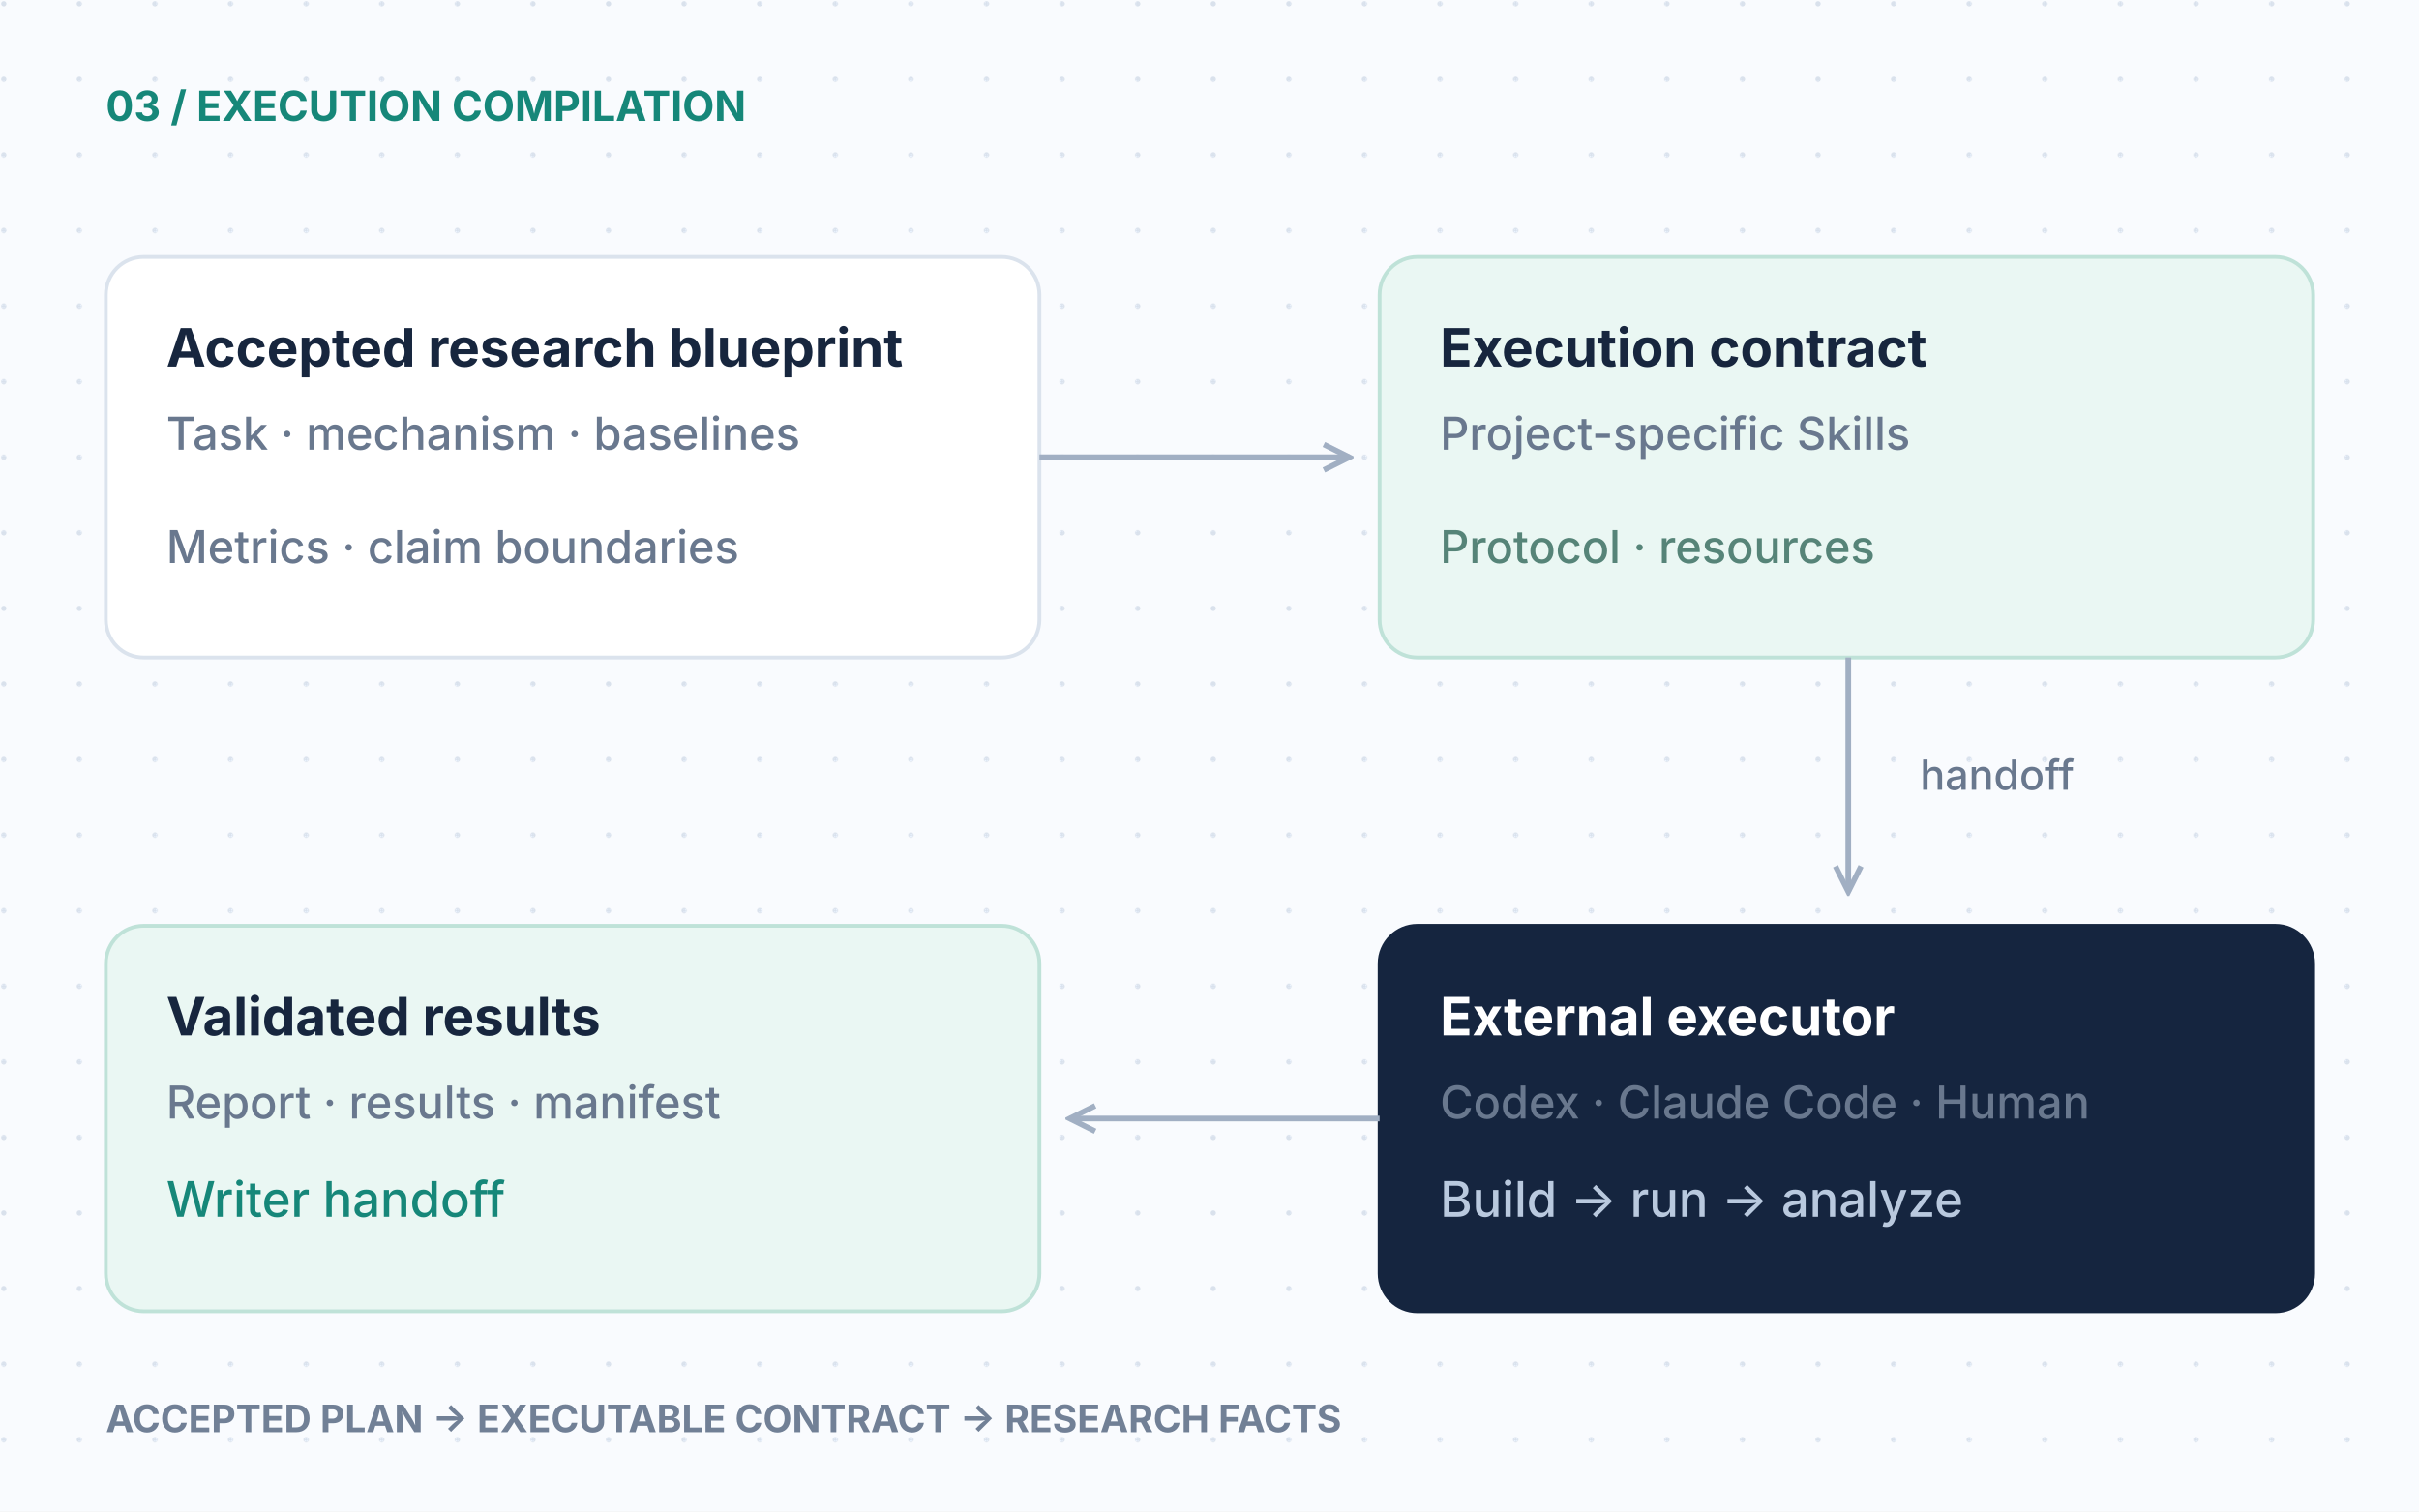
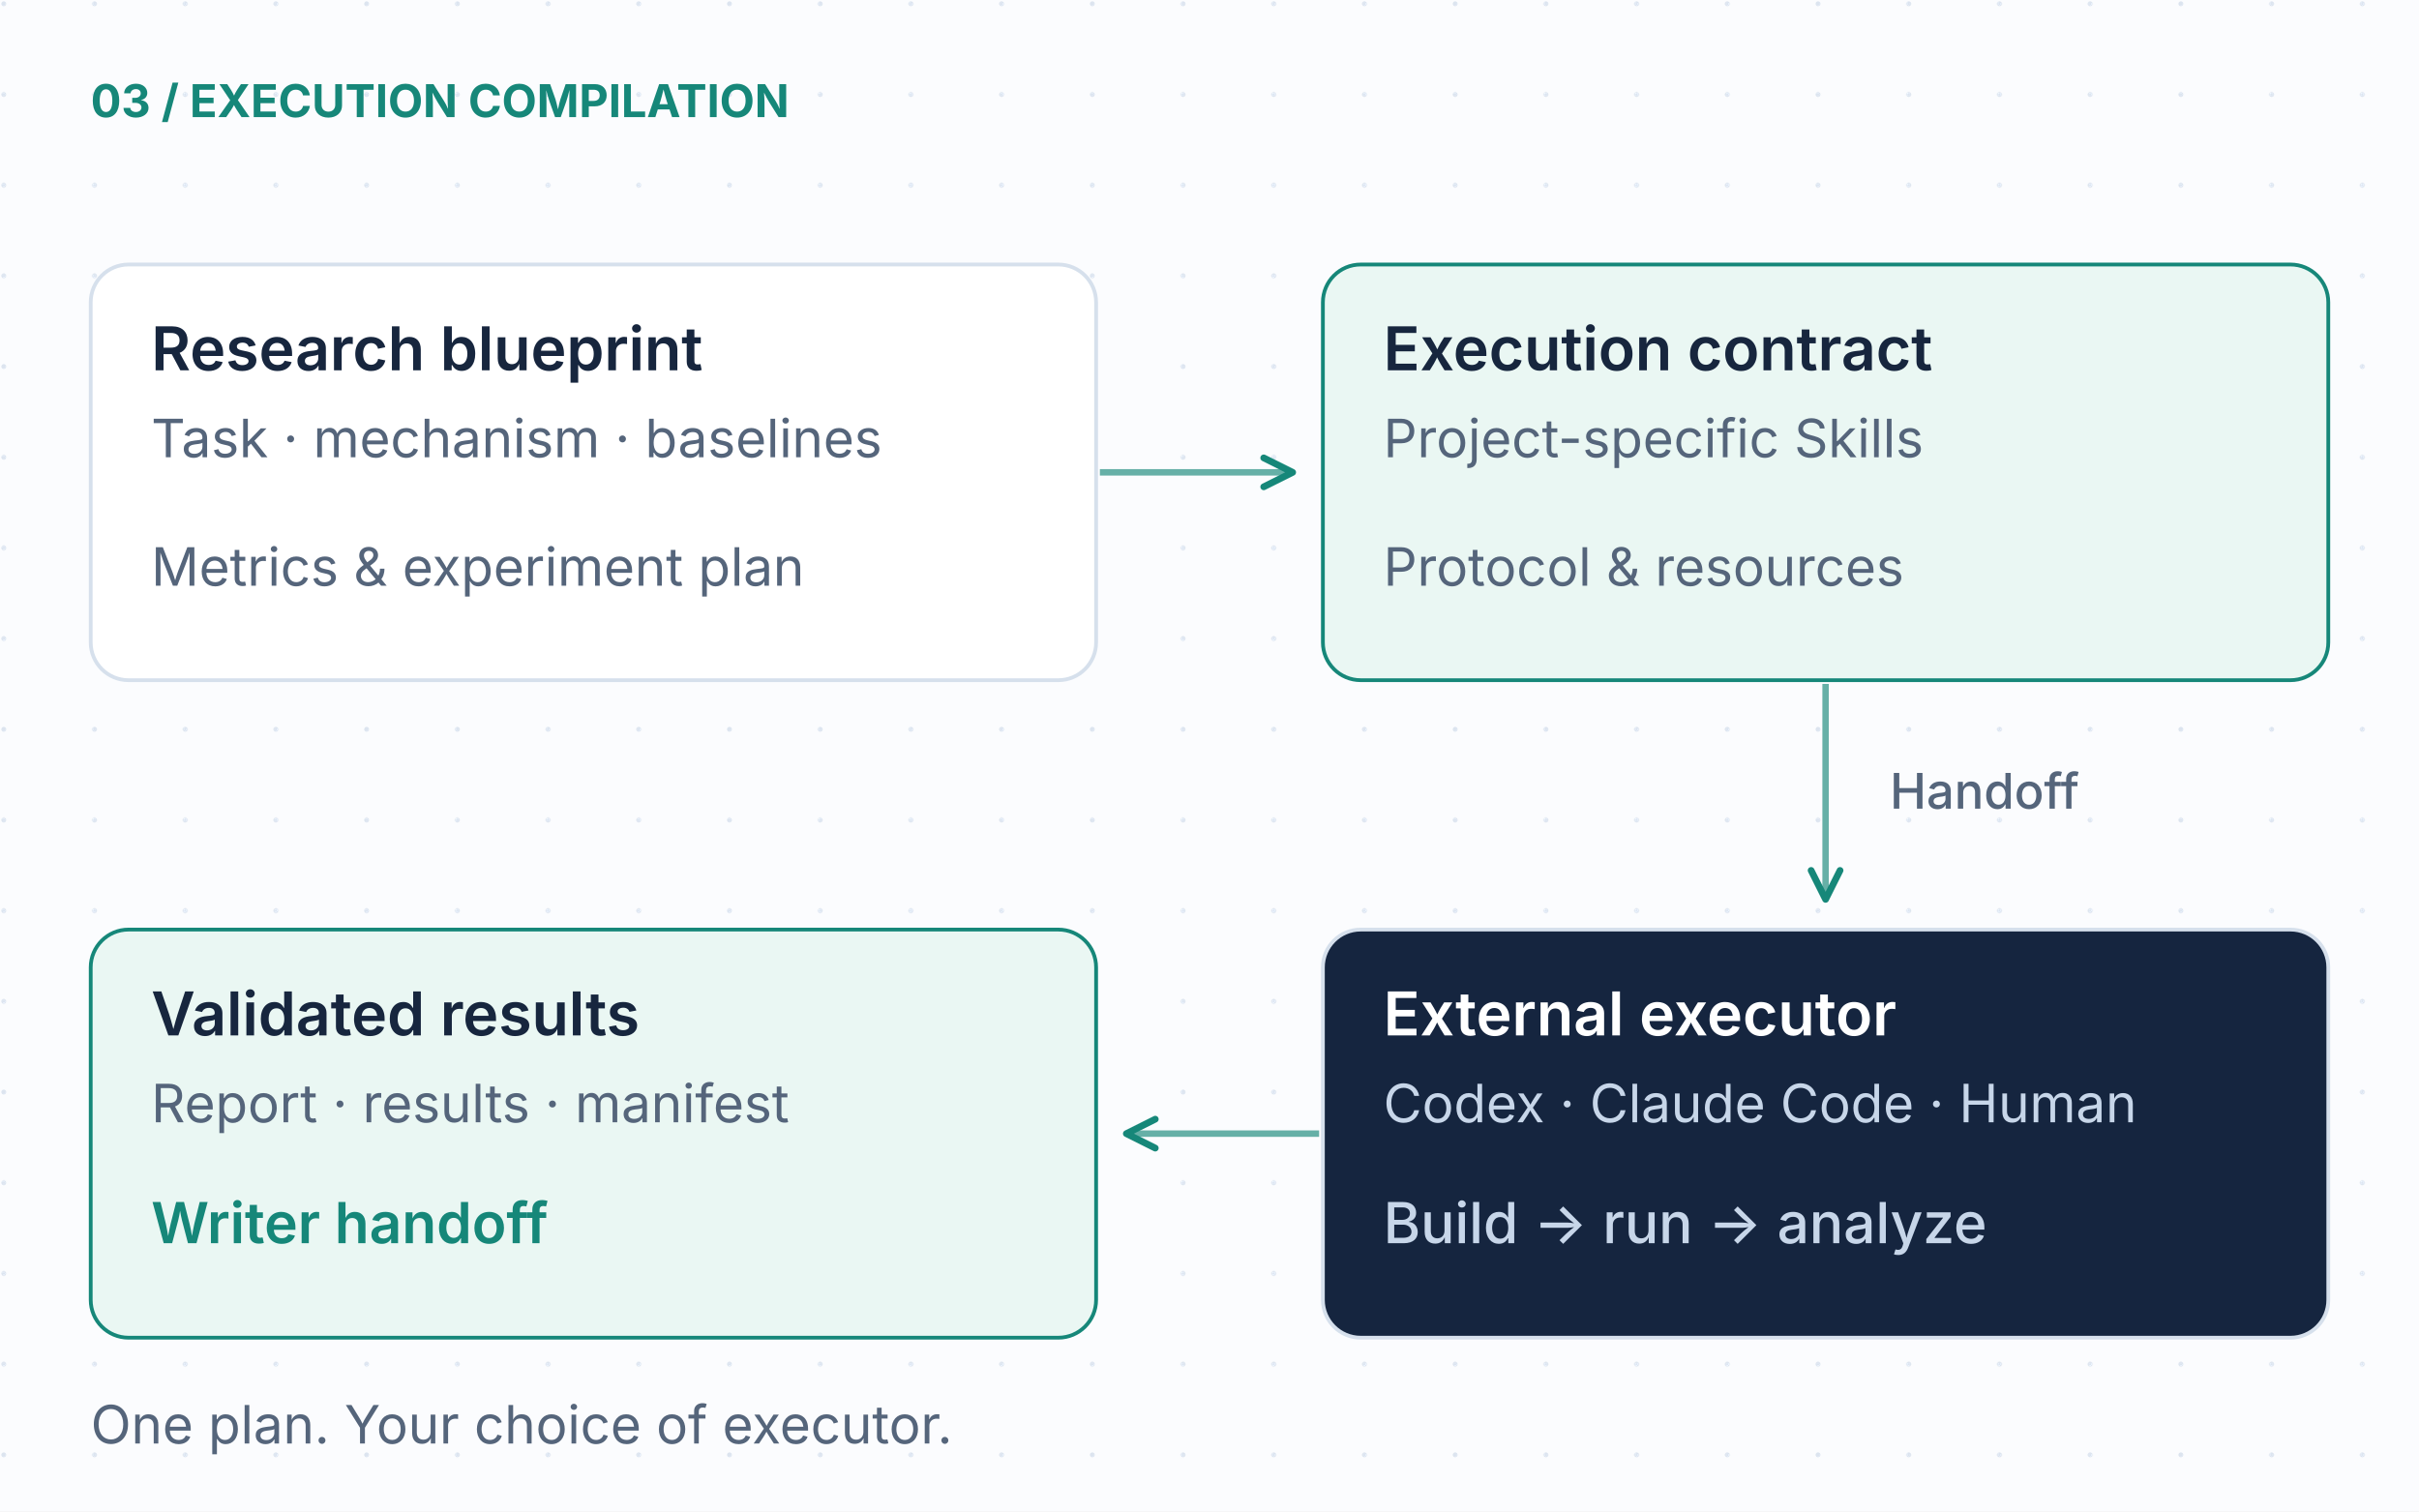
- <svg xmlns="http://www.w3.org/2000/svg" viewBox="0 0 640 400" font-family="Inter, system-ui, -apple-system, Segoe UI, sans-serif" role="img" aria-label="An accepted blueprint is compiled and handed to an external executor which returns validated results" style="--accent:#168779">
+ <svg xmlns="http://www.w3.org/2000/svg" viewBox="0 0 640 400" font-family="system-ui, -apple-system, Segoe UI, sans-serif" role="img" aria-labelledby="title desc">
  <defs>
-     <marker id="arrow" viewBox="0 0 8 8" refX="7" refY="4" markerWidth="6" markerHeight="6" orient="auto-start-reverse">
-       <path d="M1 1 L7 4 L1 7" fill="none" stroke="#a1afc3" stroke-width="1.3" />
+     <marker id="arrow" viewBox="0 0 8 8" refX="7" refY="4" markerWidth="6" markerHeight="6" orient="auto">
+       <path d="M1 1 L7 4 L1 7" fill="none" stroke="#168779" stroke-width="1.4" stroke-linecap="round" stroke-linejoin="round" />
    </marker>
-     <pattern id="grid" width="20" height="20" patternUnits="userSpaceOnUse">
-       <circle cx="1" cy="1" r=".7" fill="#d9e1ec" />
+     <pattern id="grid" width="24" height="24" patternUnits="userSpaceOnUse">
+       <circle cx="1" cy="1" r=".65" fill="#dce4ef" />
    </pattern>
  </defs>
-   <rect width="640" height="400" fill="#f9fbfe" />
+   <rect width="640" height="400" fill="#fbfcfe" />
  <rect width="640" height="400" fill="url(#grid)" />
-   <text x="28" y="32" fill="#168779" font-size="11" font-weight="700" text-anchor="start">03 / EXECUTION COMPILATION</text>
-   <rect x="28" y="68" width="247" height="106" rx="10" fill="#fff" stroke="#dbe3ed" />
-   <text x="44" y="97" fill="#17263e" font-size="14" font-weight="650" text-anchor="start">Accepted research blueprint</text>
-   <text x="44" y="119" fill="#69788e" font-size="12" font-weight="500" text-anchor="start">Task · mechanism · baselines</text>
-   <text x="44" y="149" fill="#69788e" font-size="12" font-weight="500" text-anchor="start">Metrics · claim boundaries</text>
-   <path d="M275 121 H357" fill="none" stroke="#a1afc3" stroke-width="1.5" marker-end="url(#arrow)" />
-   <rect x="365" y="68" width="247" height="106" rx="10" fill="#eaf7f3" stroke="#bfe2d8" />
-   <text x="381" y="97" fill="#17263e" font-size="14" font-weight="650" text-anchor="start">Execution contract</text>
-   <text x="381" y="119" fill="#69788e" font-size="12" font-weight="500" text-anchor="start">Project-specific Skills</text>
-   <text x="381" y="149" fill="#568478" font-size="12" font-weight="500" text-anchor="start">Protocol · resources</text>
-   <path d="M489 174 V236" fill="none" stroke="#a1afc3" stroke-width="1.5" marker-end="url(#arrow)" />
-   <text x="508" y="209" fill="#69788e" font-size="11" font-weight="500" text-anchor="start">handoff</text>
-   <rect x="365" y="245" width="247" height="102" rx="10" fill="#15253f" stroke="#15253f" />
-   <text x="381" y="274" fill="#fff" font-size="14" font-weight="650" text-anchor="start">External executor</text>
-   <text x="381" y="296" fill="#69788e" font-size="12" font-weight="500" text-anchor="start">Codex · Claude Code · Human</text>
-   <text x="381" y="322" fill="#b9c9de" font-size="13" font-weight="500" text-anchor="start">Build → run → analyze</text>
-   <path d="M365 296 H283" fill="none" stroke="#a1afc3" stroke-width="1.5" marker-end="url(#arrow)" />
-   <rect x="28" y="245" width="247" height="102" rx="10" fill="#eaf7f3" stroke="#bfe2d8" />
-   <text x="44" y="274" fill="#17263e" font-size="14" font-weight="650" text-anchor="start">Validated results</text>
-   <text x="44" y="296" fill="#69788e" font-size="12" font-weight="500" text-anchor="start">Report · results · manifest</text>
-   <text x="44" y="322" fill="#168779" font-size="13" font-weight="500" text-anchor="start">Writer handoff</text>
-   <text x="28" y="379" fill="#718096" font-size="10" font-weight="650" text-anchor="start">ACCEPTED PLAN → EXECUTABLE CONTRACT → RESEARCH FACTS</text>
+   <text x="24" y="31" fill="#168779" font-size="12" font-weight="700" text-anchor="start">03 / EXECUTION COMPILATION</text>
+   <rect x="24" y="70" width="266" height="110" rx="10" fill="#fff" stroke="#d6e0ec" />
+   <text x="40" y="98" fill="#17263e" font-size="16" font-weight="600" text-anchor="start">Research blueprint</text>
+   <text x="40" y="121" fill="#55657b" font-size="14" font-weight="400" text-anchor="start">Task · mechanism · baselines</text>
+   <text x="40" y="155" fill="#55657b" font-size="14" font-weight="400" text-anchor="start">Metrics &amp; experiment plan</text>
+   <path d="M291 125 H342" fill="none" stroke="#168779" stroke-opacity=".65" stroke-width="1.7" stroke-linejoin="round" marker-end="url(#arrow)" />
+   <rect x="350" y="70" width="266" height="110" rx="10" fill="#eaf7f3" stroke="#168779" />
+   <text x="366" y="98" fill="#17263e" font-size="16" font-weight="600" text-anchor="start">Execution contract</text>
+   <text x="366" y="121" fill="#55657b" font-size="14" font-weight="400" text-anchor="start">Project-specific Skills</text>
+   <text x="366" y="155" fill="#55657b" font-size="14" font-weight="400" text-anchor="start">Protocol &amp; resources</text>
+   <path d="M483 181 V238" fill="none" stroke="#168779" stroke-opacity=".65" stroke-width="1.7" stroke-linejoin="round" marker-end="url(#arrow)" />
+   <text x="500" y="214" fill="#55657b" font-size="13" font-weight="500" text-anchor="start">Handoff</text>
+   <rect x="350" y="246" width="266" height="108" rx="10" fill="#15253f" stroke="#d6e0ec" />
+   <text x="366" y="274" fill="#fff" font-size="16" font-weight="600" text-anchor="start">External executor</text>
+   <text x="366" y="297" fill="#c7d6e9" font-size="14" font-weight="400" text-anchor="start">Codex · Claude Code · Human</text>
+   <text x="366" y="329" fill="#c7d6e9" font-size="15" font-weight="500" text-anchor="start">Build → run → analyze</text>
+   <path d="M349 300 H298" fill="none" stroke="#168779" stroke-opacity=".65" stroke-width="1.7" stroke-linejoin="round" marker-end="url(#arrow)" />
+   <rect x="24" y="246" width="266" height="108" rx="10" fill="#eaf7f3" stroke="#168779" />
+   <text x="40" y="274" fill="#17263e" font-size="16" font-weight="600" text-anchor="start">Validated results</text>
+   <text x="40" y="297" fill="#55657b" font-size="14" font-weight="400" text-anchor="start">Report · results · manifest</text>
+   <text x="40" y="329" fill="#168779" font-size="15" font-weight="600" text-anchor="start">Writer handoff</text>
+   <text x="24" y="382" fill="#55657b" font-size="14" font-weight="400" text-anchor="start">One plan. Your choice of executor.</text>
</svg>
